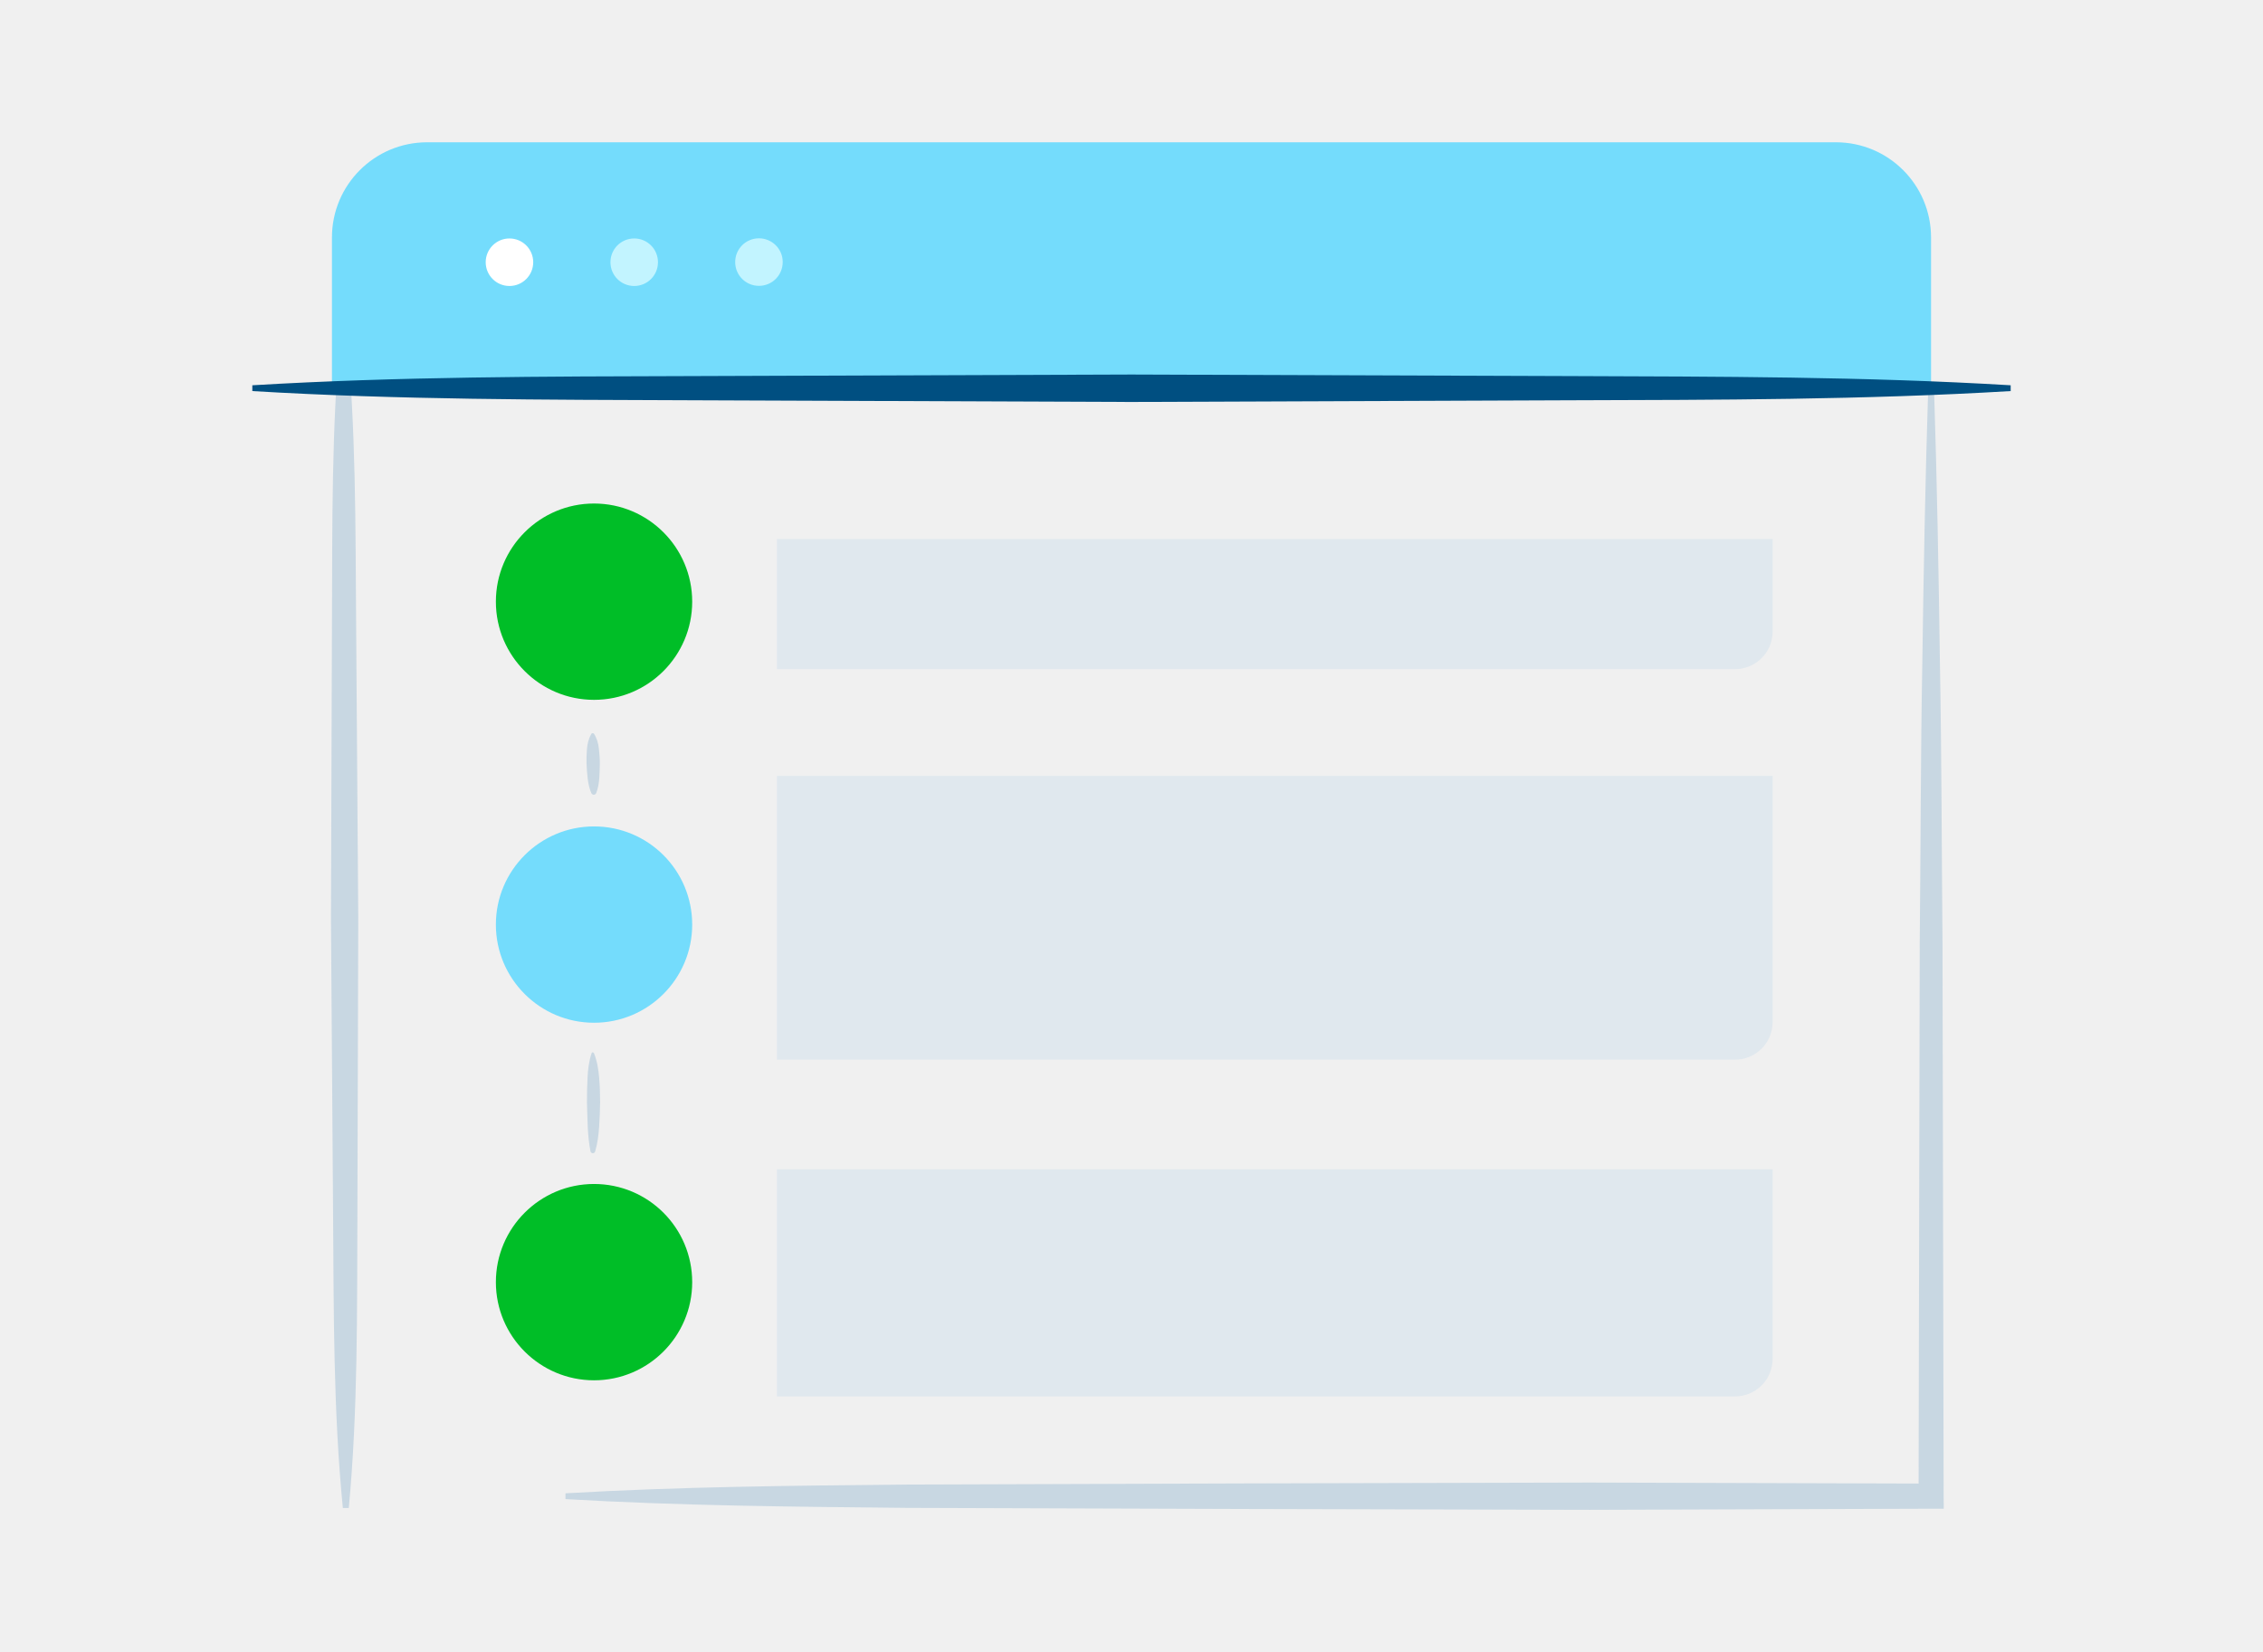
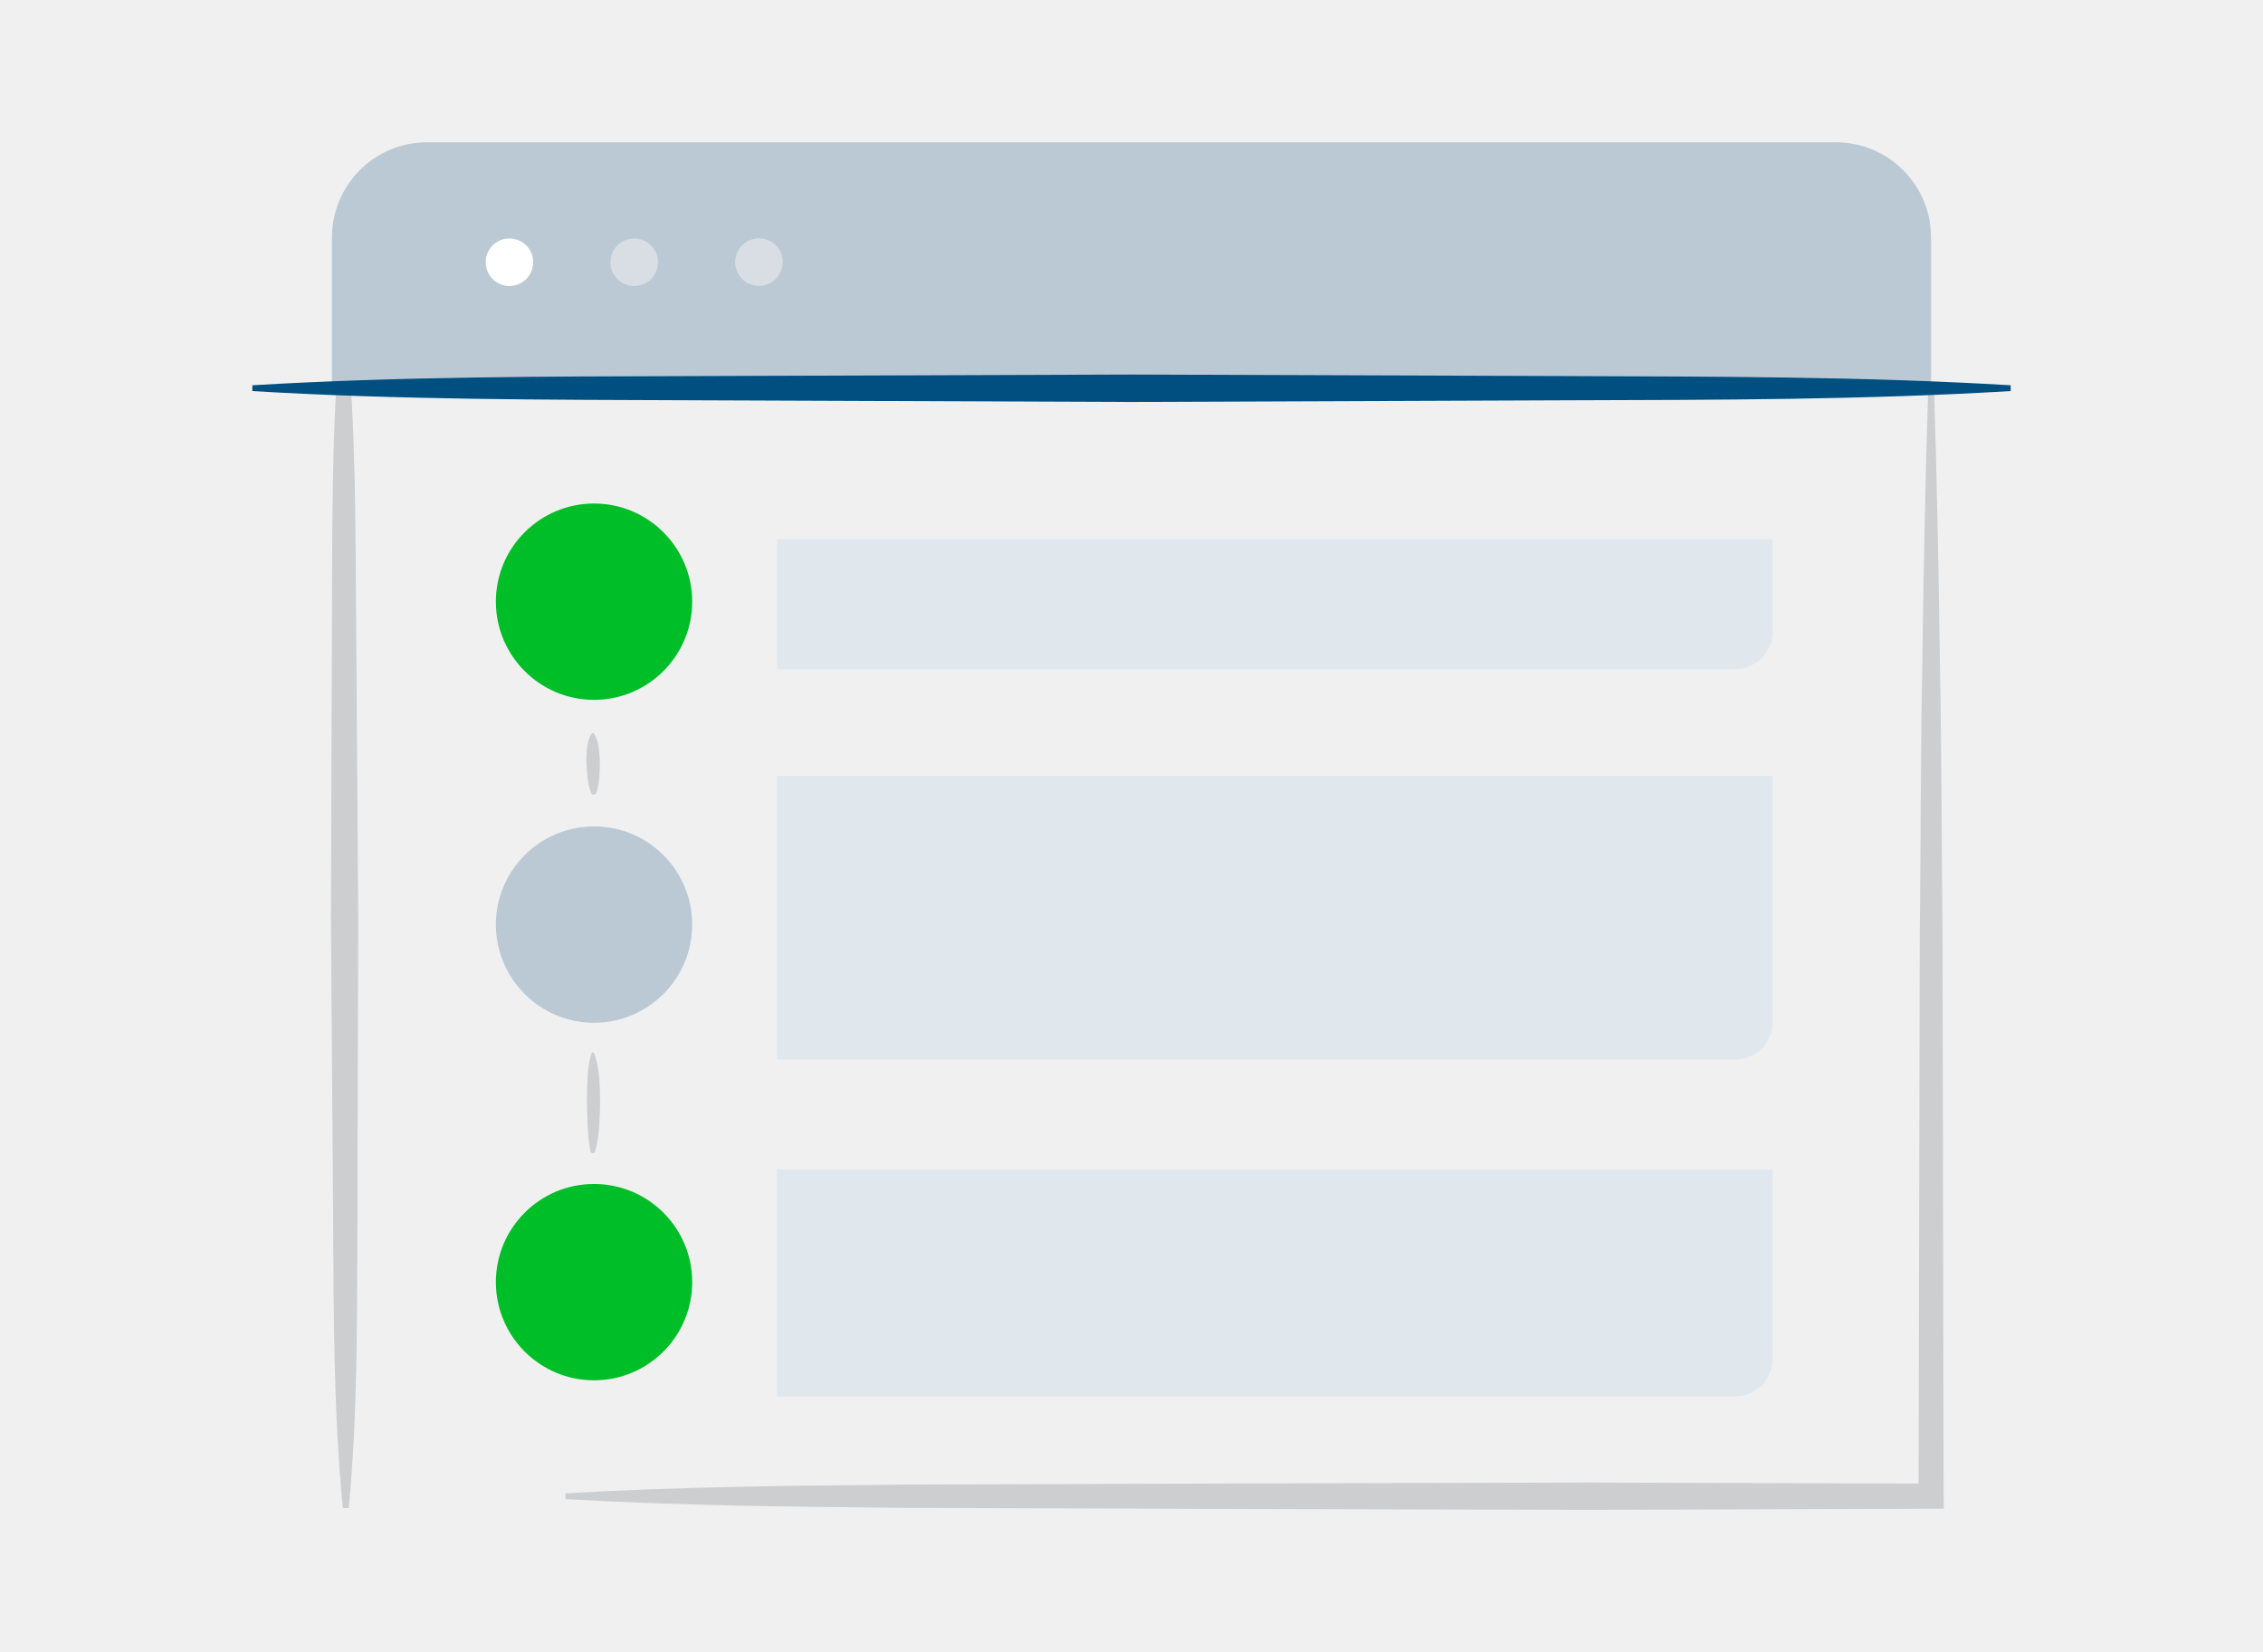
<svg xmlns="http://www.w3.org/2000/svg" viewBox="0 0 1600 1168">
-   <style>.st0{fill:#c8d7e2}</style>
+   <style>.st0{fill:#CCCED0}</style>
  <path class="st0" d="M242.4 1066.2c-6.8-69.4-6.4-138.8-6.9-208.2L234 649.8l.7-208.2c.3-69.4-.4-138.8 6.1-208.2h4.1c6.8 69.4 6.4 138.8 6.9 208.2l1.5 208.2-.6 208.2c-.3 69.4.4 138.8-6.1 208.2h-4.2zm1131.8-8.4l-.8-391.7c-.6-65.3-.6-130.6-1.8-195.8-.9-65.3-2.1-130.6-4.2-195.8h-4.1c-2.1 65.3-3.3 130.6-4.2 195.8-1.2 65.3-1.1 130.6-1.8 195.8l-.8 382.8-232.5-.7-241.4.6-241.4.8c-80.5.8-160.9 1.5-241.4 6.2v4.1c80.5 4.7 160.9 5.4 241.4 6.2l241.4.8 241.4.6 241.4-.8h8.9l-.1-8.9z" />
-   <path d="M234.7 274.5V167.9c0-37.2 30.1-67.3 67.3-67.3h996c37.2 0 67.3 30.1 67.3 67.3v106.6H234.7zM420 584.3c-38.3 0-69.4 31.1-69.4 69.4 0 38.3 31.1 69.4 69.4 69.4s69.4-31.1 69.4-69.4c0-38.3-31-69.4-69.4-69.4z" fill="#74dcfc" />
+   <path d="M234.7 274.5V167.9c0-37.2 30.1-67.3 67.3-67.3h996c37.2 0 67.3 30.1 67.3 67.3v106.6H234.7zM420 584.3c-38.3 0-69.4 31.1-69.4 69.4 0 38.3 31.1 69.4 69.4 69.4s69.4-31.1 69.4-69.4c0-38.3-31-69.4-69.4-69.4z" fill="#BBC9D5" />
  <path d="M1421.5 276.5c-103.6 6.2-207.2 6.2-310.8 6.5L800 284.2 489.2 283c-103.6-.4-207.2-.3-310.8-6.5v-4.1c103.6-6.2 207.2-6.2 310.8-6.5l310.8-1.1 310.8 1.1c103.6.4 207.2.3 310.8 6.5v4.1z" fill="#004f81" />
  <path d="M1226.7 473.1H549.3v-92h704v65.4c0 14.7-11.9 26.6-26.6 26.6zm26.6 487.6v-134h-704v160.6h677.4c14.7 0 26.6-11.9 26.6-26.6zm0-238.1v-174h-704v200.6h677.4c14.7 0 26.6-11.9 26.6-26.6z" fill="#e0e8ee" />
  <path class="st0" d="M419.9 518.7c2.2 3.4 3.1 6.9 3.5 10.4.4 3.5.7 7 .7 10.6 0 3.5-.2 7-.4 10.6-.3 3.5-.8 7-2.2 10.5-.4.9-1.4 1.3-2.3 1-.5-.2-.8-.5-1-.9l-.1-.1c-1.5-3.5-2.2-7-2.6-10.5-.4-3.5-.7-6.9-.8-10.4-.1-3.5 0-6.9.3-10.4s1-7 3.1-10.6c.2-.5.8-.6 1.3-.4.3-.1.4.1.5.2zm-.5 225.4c-.5-.2-1 .1-1.1.5-2 5.9-2.6 11.6-2.9 17.4-.3 5.8-.4 11.6-.4 17.3.4 11.6.2 23.1 2.5 34.7.1.6.6 1.1 1.2 1.3.9.3 1.8-.3 2.1-1.2 1.7-5.8 2.4-11.6 2.8-17.4.4-5.8.6-11.6.7-17.5 0-5.8-.2-11.6-.7-17.4-.5-5.8-1.4-11.6-3.7-17.3-.1-.1-.3-.3-.5-.4z" />
  <circle cx="360.2" cy="185.4" r="16.8" fill="#fff" />
  <path d="M489.4 425.4c0 38.3-31.1 69.4-69.4 69.4s-69.4-31.1-69.4-69.4S381.7 356 420 356s69.4 31.1 69.4 69.4zM420 837.1c-38.3 0-69.4 31.1-69.4 69.4 0 38.3 31.1 69.4 69.4 69.4s69.4-31.1 69.4-69.4c0-38.3-31-69.4-69.4-69.4z" fill="#00be27" />
-   <path d="M465.2 185.4c0 9.3-7.5 16.8-16.8 16.8s-16.8-7.5-16.8-16.8 7.5-16.8 16.8-16.8 16.8 7.5 16.8 16.8zm71.4-16.9c-9.3 0-16.8 7.5-16.8 16.8s7.5 16.8 16.8 16.8 16.8-7.5 16.8-16.8c.1-9.2-7.5-16.8-16.8-16.8z" fill="#c2f4ff" />
+   <path d="M465.2 185.4c0 9.3-7.5 16.8-16.8 16.8s-16.8-7.5-16.8-16.8 7.5-16.8 16.8-16.8 16.8 7.5 16.8 16.8zm71.4-16.9c-9.3 0-16.8 7.5-16.8 16.8s7.5 16.8 16.8 16.8 16.8-7.5 16.8-16.8c.1-9.2-7.5-16.8-16.8-16.8z" fill="#D8DEE4" />
</svg>
